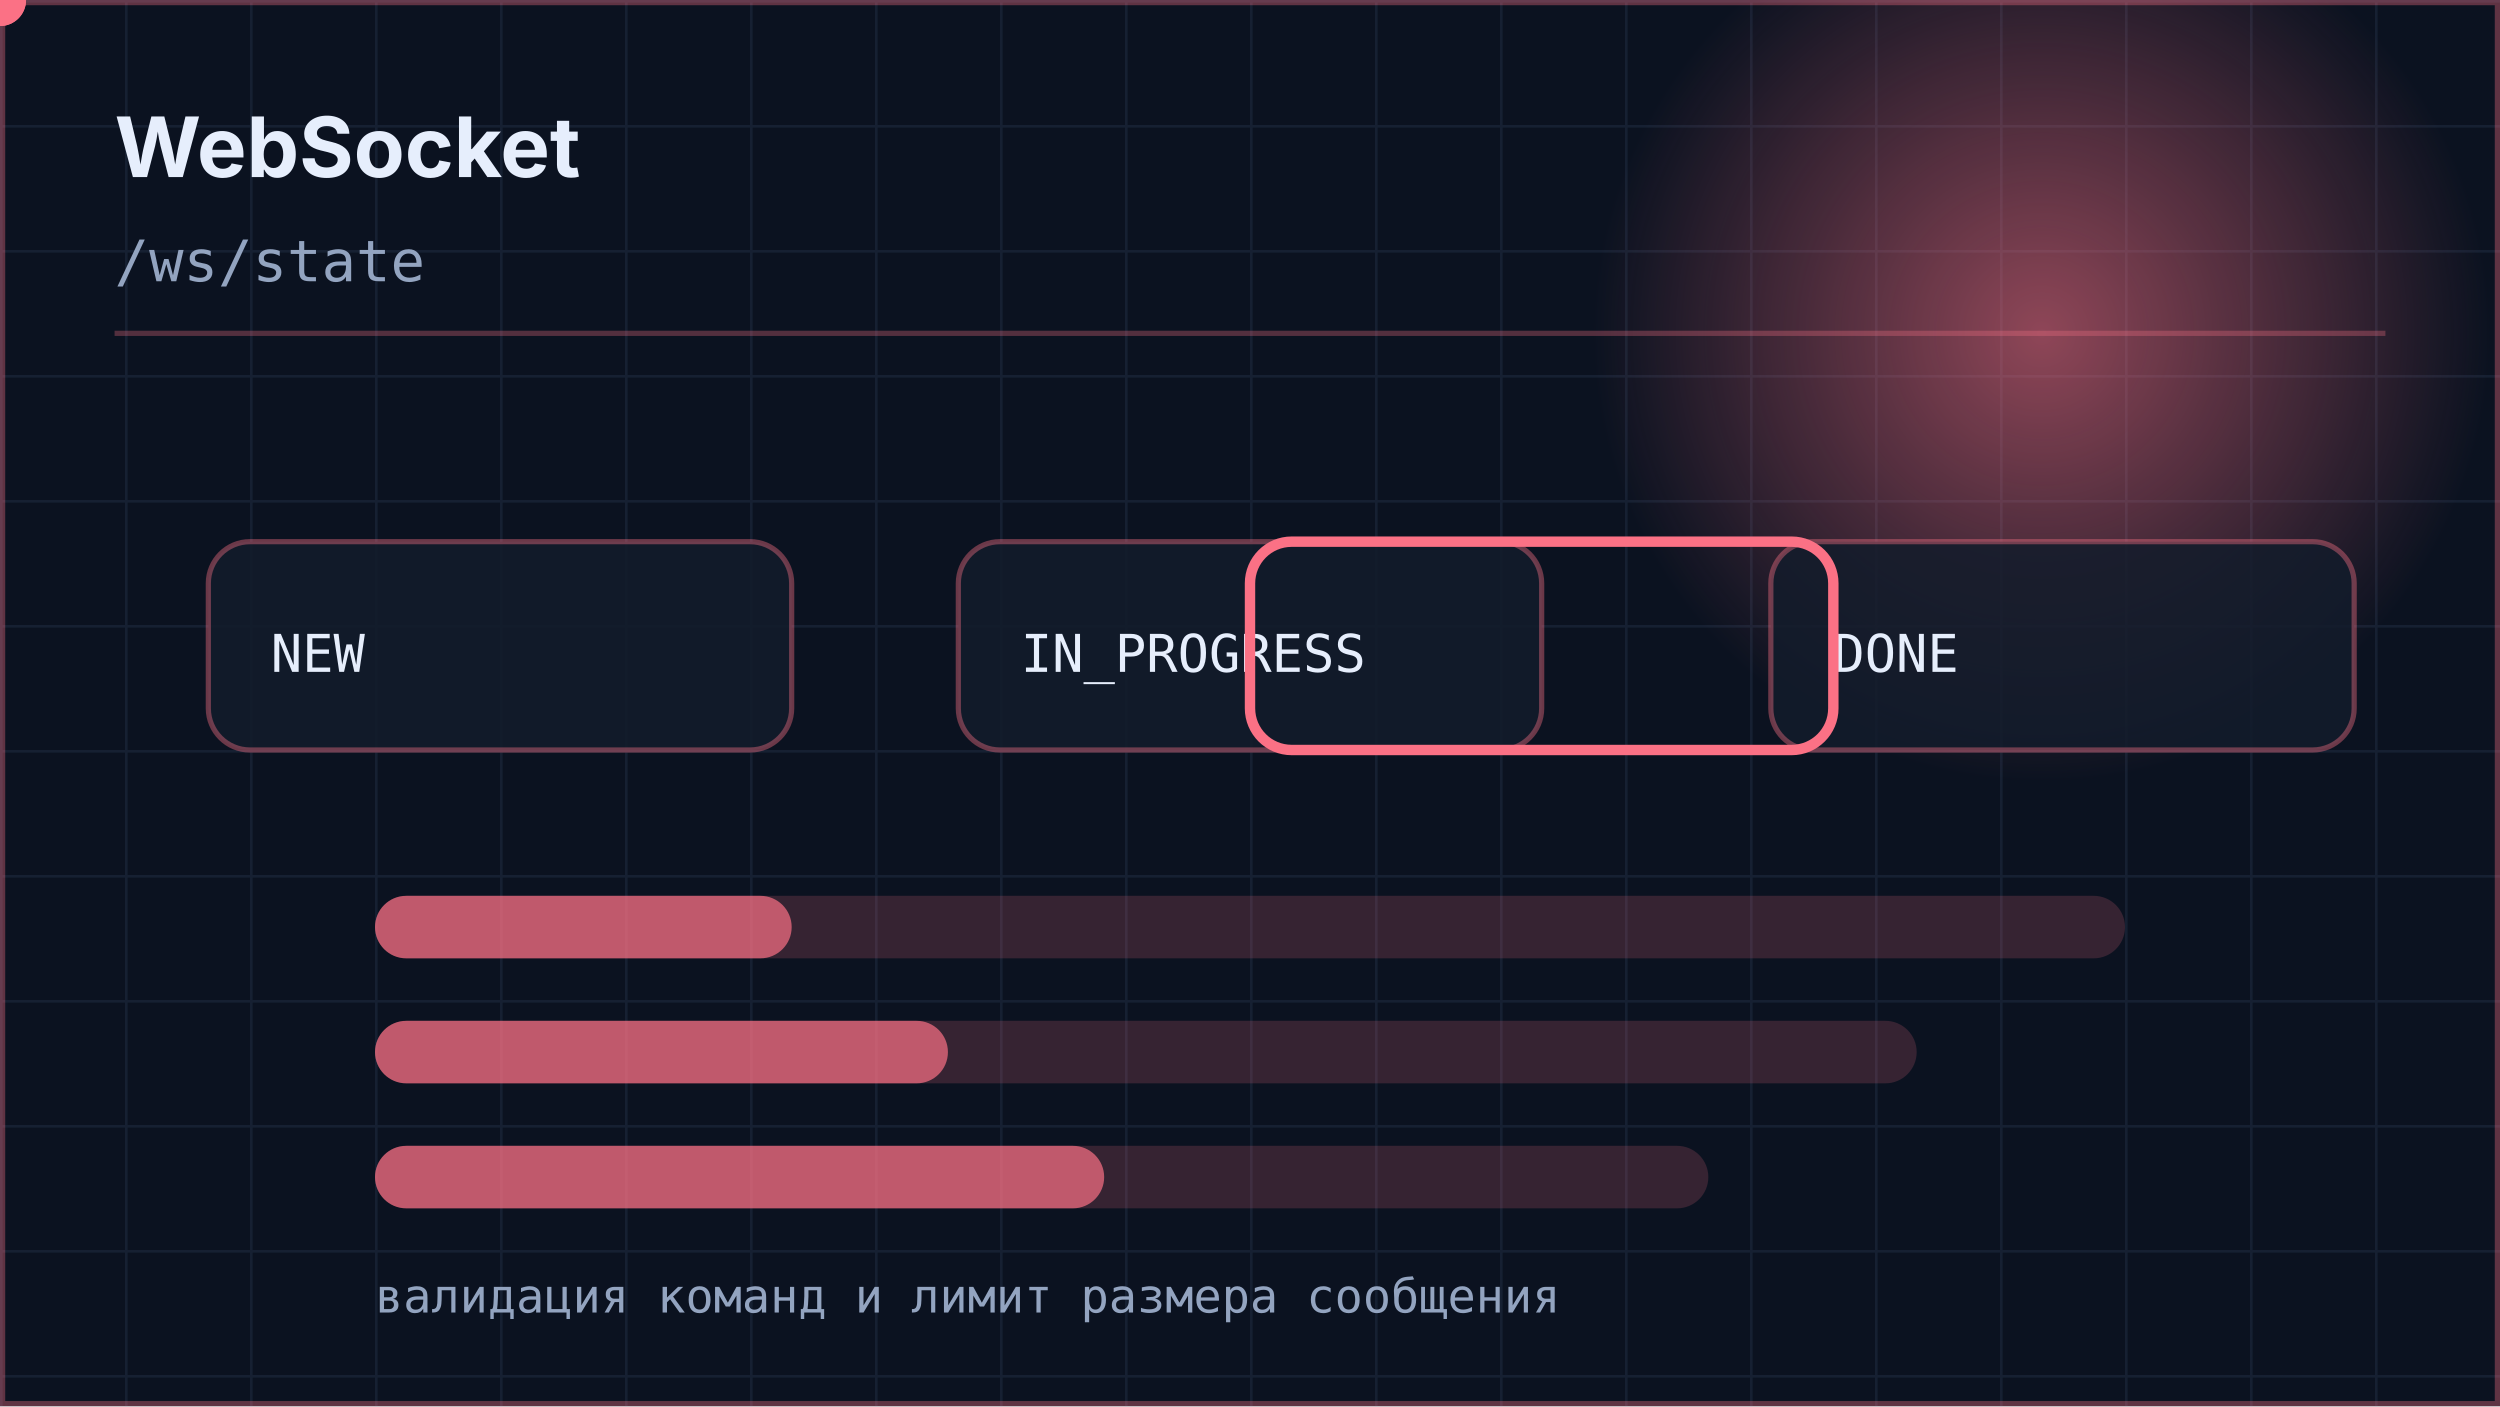
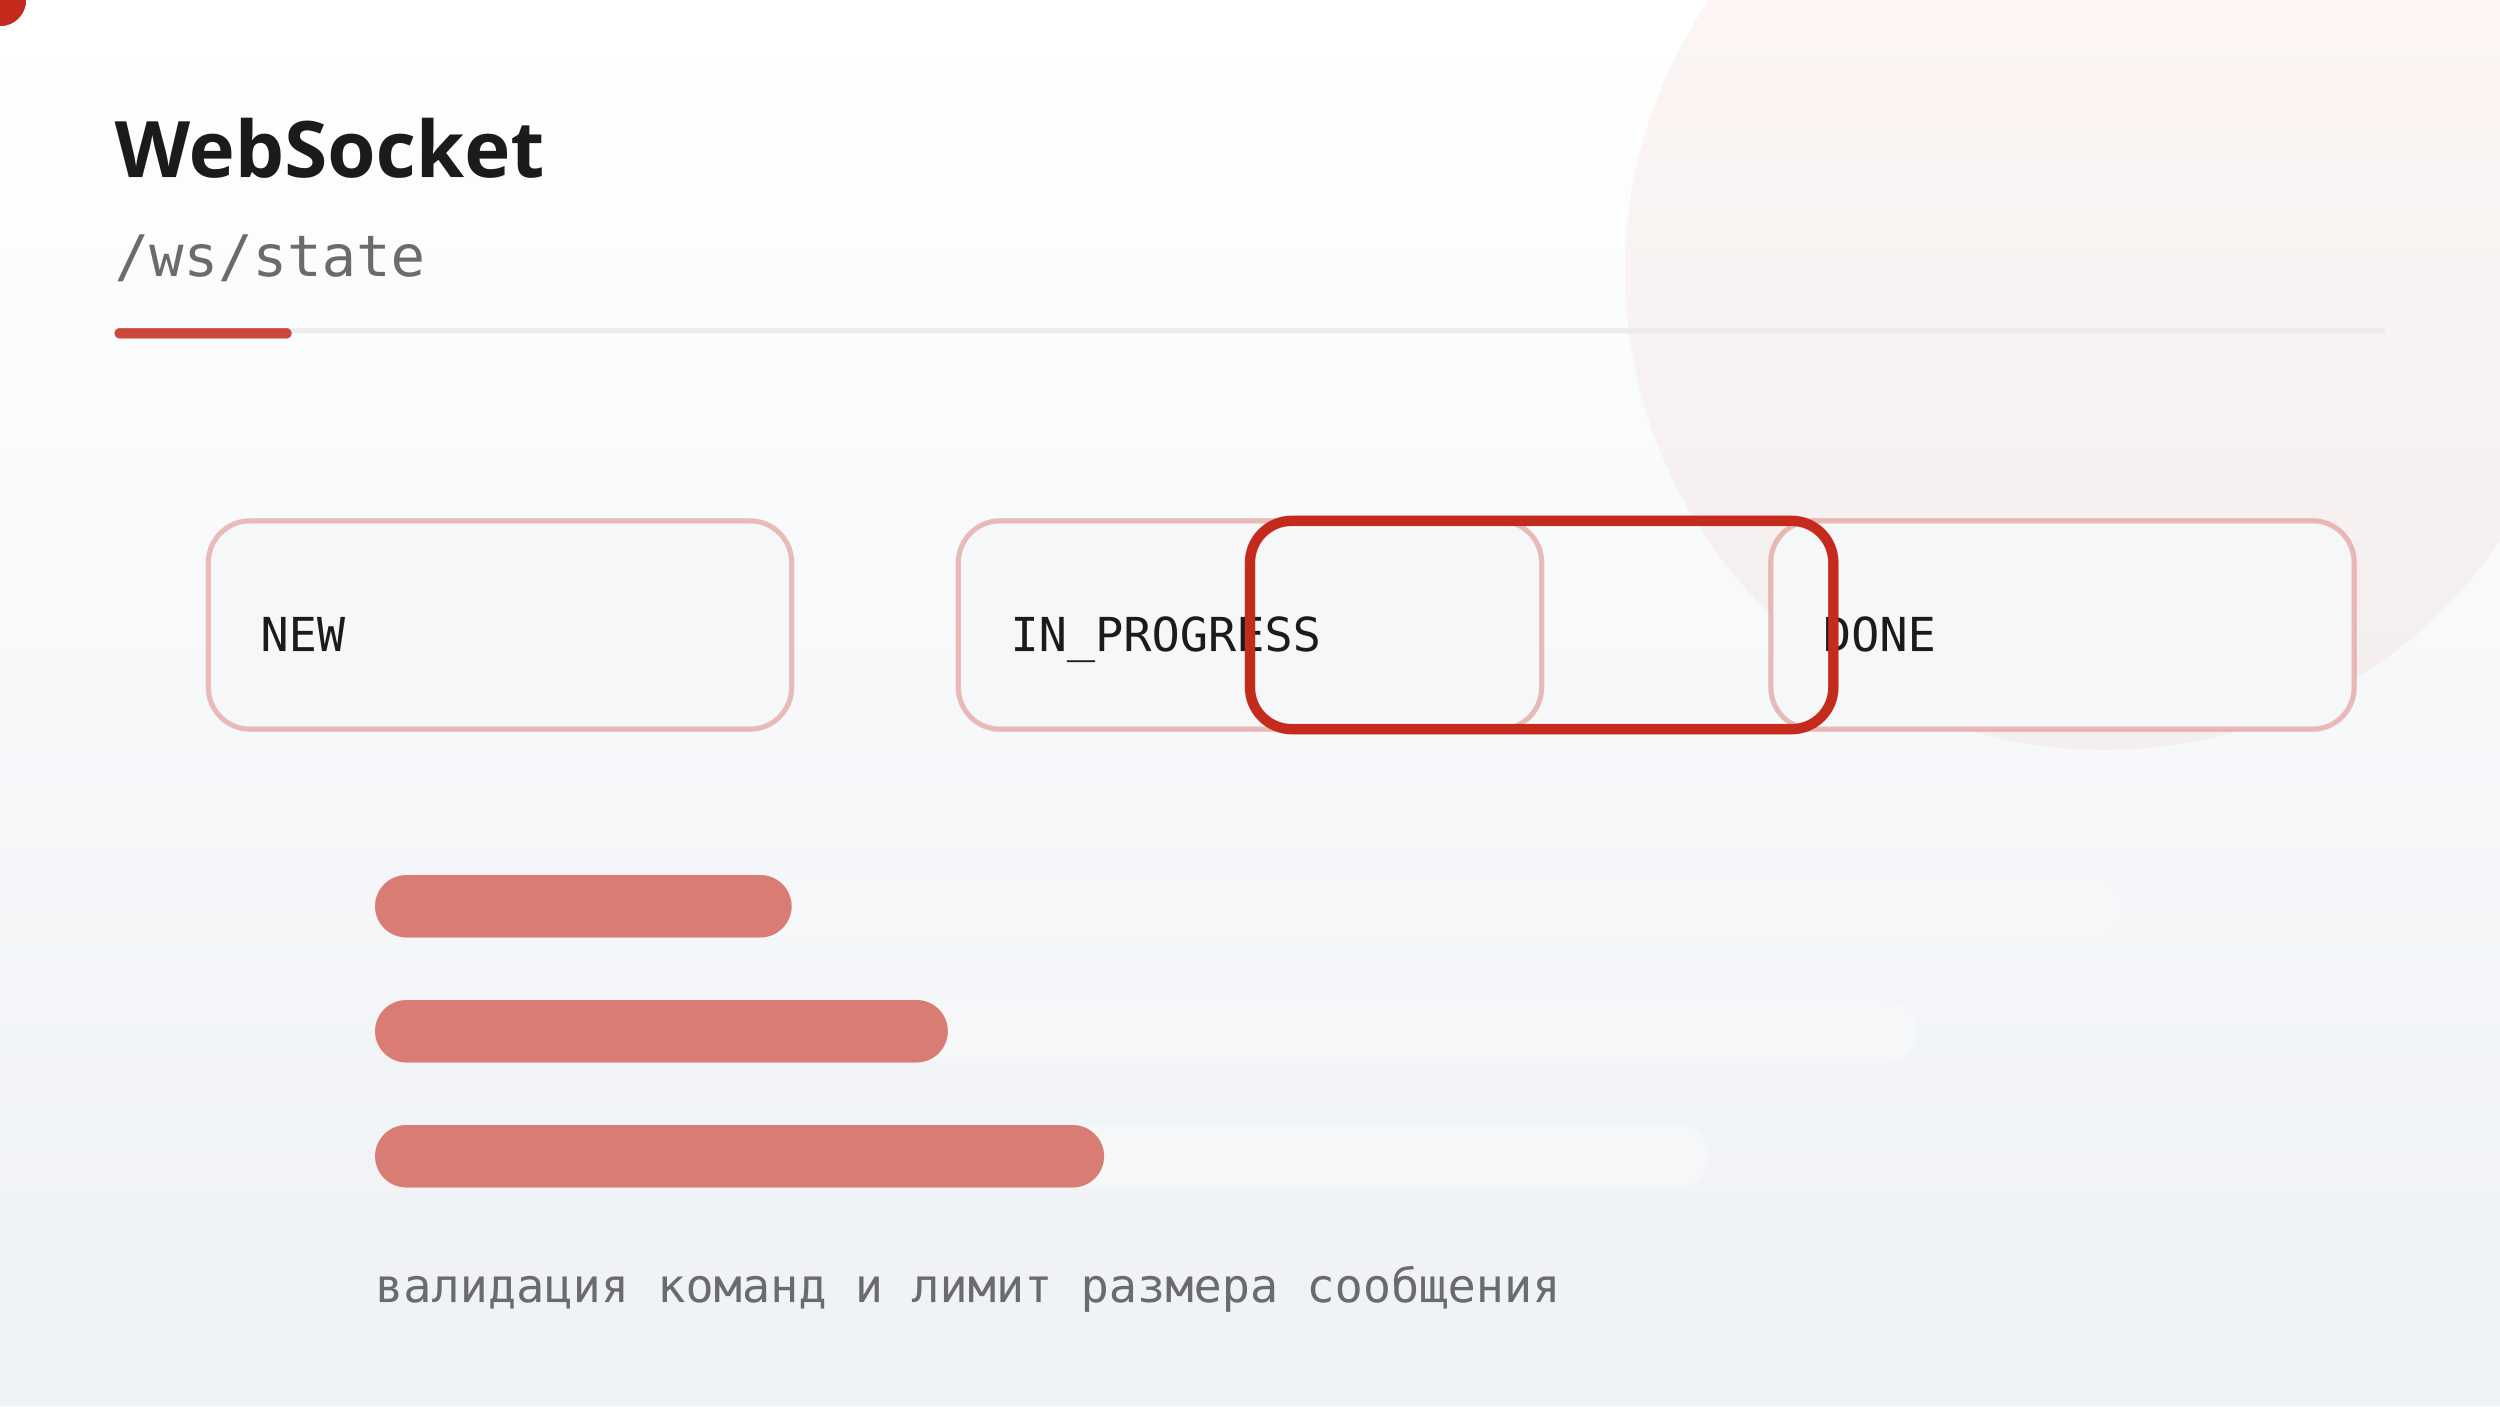
<svg xmlns="http://www.w3.org/2000/svg" viewBox="0 0 480 270" width="480" height="270" role="img" aria-label="WebSocket">
  <defs>
-     <pattern id="grid-p8" width="24" height="24" patternUnits="userSpaceOnUse">
-       <path d="M24 0H0V24" fill="none" stroke="rgba(120, 160, 210, 0.10)" stroke-width="1" />
-     </pattern>
-     <radialGradient id="glow-p8" cx="50%" cy="50%" r="50%">
-       <stop offset="0%" stop-color="#fb7185" stop-opacity="0.55" />
-       <stop offset="100%" stop-color="#fb7185" stop-opacity="0" />
-     </radialGradient>
+     <linearGradient id="bg-p8" x1="0" y1="0" x2="0" y2="1">
+       <stop offset="0%" stop-color="#ffffff" />
+       <stop offset="100%" stop-color="#eef1f5" />
+     </linearGradient>
    <linearGradient id="line-p8" x1="0" y1="0" x2="1" y2="0">
-       <stop offset="0%" stop-color="#fb7185" stop-opacity="0.15" />
-       <stop offset="50%" stop-color="#fb7185" stop-opacity="0.9" />
-       <stop offset="100%" stop-color="#fb7185" stop-opacity="0.15" />
+       <stop offset="0%" stop-color="#c42b1c" stop-opacity="0.2" />
+       <stop offset="50%" stop-color="#c42b1c" stop-opacity="0.9" />
+       <stop offset="100%" stop-color="#c42b1c" stop-opacity="0.2" />
    </linearGradient>
-     <filter id="blur-p8" x="-40%" y="-40%" width="180%" height="180%">
-       <feGaussianBlur stdDeviation="5" />
+     <filter id="sh-p8" x="-20%" y="-20%" width="140%" height="160%">
+       <feDropShadow dx="0" dy="1" stdDeviation="2" flood-color="#0f172a" flood-opacity="0.10" />
    </filter>
  </defs>
-   <rect width="480" height="270" fill="#0b1220" />
-   <rect width="480" height="270" fill="url(#grid-p8)" />
-   <circle cx="392" cy="64" r="86" fill="url(#glow-p8)">
-     <animate attributeName="r" values="78;92;78" dur="6s" repeatCount="indefinite" />
+   <rect width="480" height="270" fill="url(#bg-p8)" />
+   <circle cx="404" cy="52" r="92" fill="#c42b1c" fill-opacity="0.05" />
+   <text x="22" y="34" font-family="'Segoe UI Variable Text', 'Segoe UI', system-ui, sans-serif" font-size="15" font-weight="600" fill="#1b1b1b">WebSocket</text>
+   <text x="22" y="53" font-family="'Cascadia Code', 'Cascadia Mono', Consolas, monospace" font-size="11" fill="#6b6b6b">/ws/state</text>
+   <rect x="22" y="63" width="436" height="1" fill="#ececec" />
+   <rect x="22" y="63" width="34" height="2" rx="1" fill="#c42b1c" fill-opacity="0.85" />
+   <rect x="40" y="100" width="112" height="40" rx="8" fill="#f6f7f9" stroke="#c42b1c" stroke-opacity="0.3" />
+   <text x="50" y="125" font-family="'Cascadia Code', 'Cascadia Mono', Consolas, monospace" font-size="9" font-weight="400" fill="#1b1b1b">NEW</text>
+   <rect x="184" y="100" width="112" height="40" rx="8" fill="#f6f7f9" stroke="#c42b1c" stroke-opacity="0.3" />
+   <text x="194" y="125" font-family="'Cascadia Code', 'Cascadia Mono', Consolas, monospace" font-size="9" font-weight="400" fill="#1b1b1b">IN_PROGRESS</text>
+   <rect x="340" y="100" width="112" height="40" rx="8" fill="#f6f7f9" stroke="#c42b1c" stroke-opacity="0.3" />
+   <text x="350" y="125" font-family="'Cascadia Code', 'Cascadia Mono', Consolas, monospace" font-size="9" font-weight="400" fill="#1b1b1b">DONE</text>
+   <line x1="152" y1="120" x2="184" y2="120" stroke="url(#line-p8)" stroke-width="2" />
+   <line x1="296" y1="120" x2="340" y2="120" stroke="url(#line-p8)" stroke-width="2" />
+   <circle r="5" fill="#c42b1c">
+     <animateMotion dur="3s" begin="0.0s" repeatCount="indefinite" path="M96,120 L184,120" />
  </circle>
-   <rect x="0.5" y="0.5" width="479" height="269" fill="none" stroke="#fb7185" stroke-opacity="0.35" />
-   <text x="22" y="34" font-family="Inter, 'Segoe UI', sans-serif" font-size="16" font-weight="700" fill="#e6eefc">WebSocket</text>
-   <text x="22" y="54" font-family="'Cascadia Code', 'JetBrains Mono', Consolas, monospace" font-size="11" fill="#93a4c0">/ws/state</text>
-   <line x1="22" y1="64" x2="458" y2="64" stroke="#fb7185" stroke-opacity="0.3" />
-   <rect x="40" y="104" width="112" height="40" rx="8" fill="rgba(18, 27, 43, 0.85)" stroke="#fb7185" stroke-opacity="0.4" />
-   <text x="52" y="129" font-family="'Cascadia Code', 'JetBrains Mono', Consolas, monospace" font-size="10" fill="#e6eefc">NEW</text>
-   <rect x="184" y="104" width="112" height="40" rx="8" fill="rgba(18, 27, 43, 0.85)" stroke="#fb7185" stroke-opacity="0.4" />
-   <text x="196" y="129" font-family="'Cascadia Code', 'JetBrains Mono', Consolas, monospace" font-size="10" fill="#e6eefc">IN_PROGRESS</text>
-   <rect x="340" y="104" width="112" height="40" rx="8" fill="rgba(18, 27, 43, 0.85)" stroke="#fb7185" stroke-opacity="0.4" />
-   <text x="352" y="129" font-family="'Cascadia Code', 'JetBrains Mono', Consolas, monospace" font-size="10" fill="#e6eefc">DONE</text>
-   <line x1="152" y1="124" x2="184" y2="124" stroke="url(#line-p8)" stroke-width="2" />
-   <line x1="296" y1="124" x2="340" y2="124" stroke="url(#line-p8)" stroke-width="2" />
-   <circle r="5" fill="#fb7185">
-     <animateMotion dur="3s" begin="0.0s" repeatCount="indefinite" path="M96,124 L184,124" />
+   <circle r="5" fill="#c42b1c">
+     <animateMotion dur="3s" begin="1.5s" repeatCount="indefinite" path="M240,120 L340,120" />
  </circle>
-   <circle r="5" fill="#fb7185">
-     <animateMotion dur="3s" begin="1.5s" repeatCount="indefinite" path="M240,124 L340,124" />
-   </circle>
-   <rect x="240" y="104" width="112" height="40" rx="8" fill="none" stroke="#fb7185" stroke-width="2">
-     <animate attributeName="stroke-opacity" values="0.2;1;0.2" dur="3s" repeatCount="indefinite" />
+   <rect x="240" y="100" width="112" height="40" rx="8" fill="none" stroke="#c42b1c" stroke-width="2">
+     <animate attributeName="stroke-opacity" values="0.15;1;0.15" dur="3s" repeatCount="indefinite" />
  </rect>
-   <rect x="72" y="172" width="336" height="12" rx="6" fill="#fb7185" fill-opacity="0.18" />
-   <rect x="72" y="172" width="80" height="12" rx="6" fill="#fb7185" fill-opacity="0.7">
+   <rect x="72" y="168" width="336" height="12" rx="6" fill="#f6f7f9" />
+   <rect x="72" y="168" width="80" height="12" rx="6" fill="#c42b1c" fill-opacity="0.6">
    <animate attributeName="width" values="80;200;80" dur="2.4s" repeatCount="indefinite" />
  </rect>
-   <rect x="72" y="196" width="296" height="12" rx="6" fill="#fb7185" fill-opacity="0.18" />
-   <rect x="72" y="196" width="110" height="12" rx="6" fill="#fb7185" fill-opacity="0.7">
+   <rect x="72" y="192" width="296" height="12" rx="6" fill="#f6f7f9" />
+   <rect x="72" y="192" width="110" height="12" rx="6" fill="#c42b1c" fill-opacity="0.6">
    <animate attributeName="width" values="110;240;110" dur="2.8s" repeatCount="indefinite" />
  </rect>
-   <rect x="72" y="220" width="256" height="12" rx="6" fill="#fb7185" fill-opacity="0.18" />
-   <rect x="72" y="220" width="140" height="12" rx="6" fill="#fb7185" fill-opacity="0.7">
+   <rect x="72" y="216" width="256" height="12" rx="6" fill="#f6f7f9" />
+   <rect x="72" y="216" width="140" height="12" rx="6" fill="#c42b1c" fill-opacity="0.6">
    <animate attributeName="width" values="140;280;140" dur="3.2s" repeatCount="indefinite" />
  </rect>
-   <text x="72" y="252" font-family="'Cascadia Code', 'JetBrains Mono', Consolas, monospace" font-size="9" fill="#93a4c0">валидация команд и лимит размера сообщения</text>
+   <text x="72" y="250" font-family="'Cascadia Code', 'Cascadia Mono', Consolas, monospace" font-size="9" font-weight="400" fill="#6b6b6b">валидация команд и лимит размера сообщения</text>
</svg>
